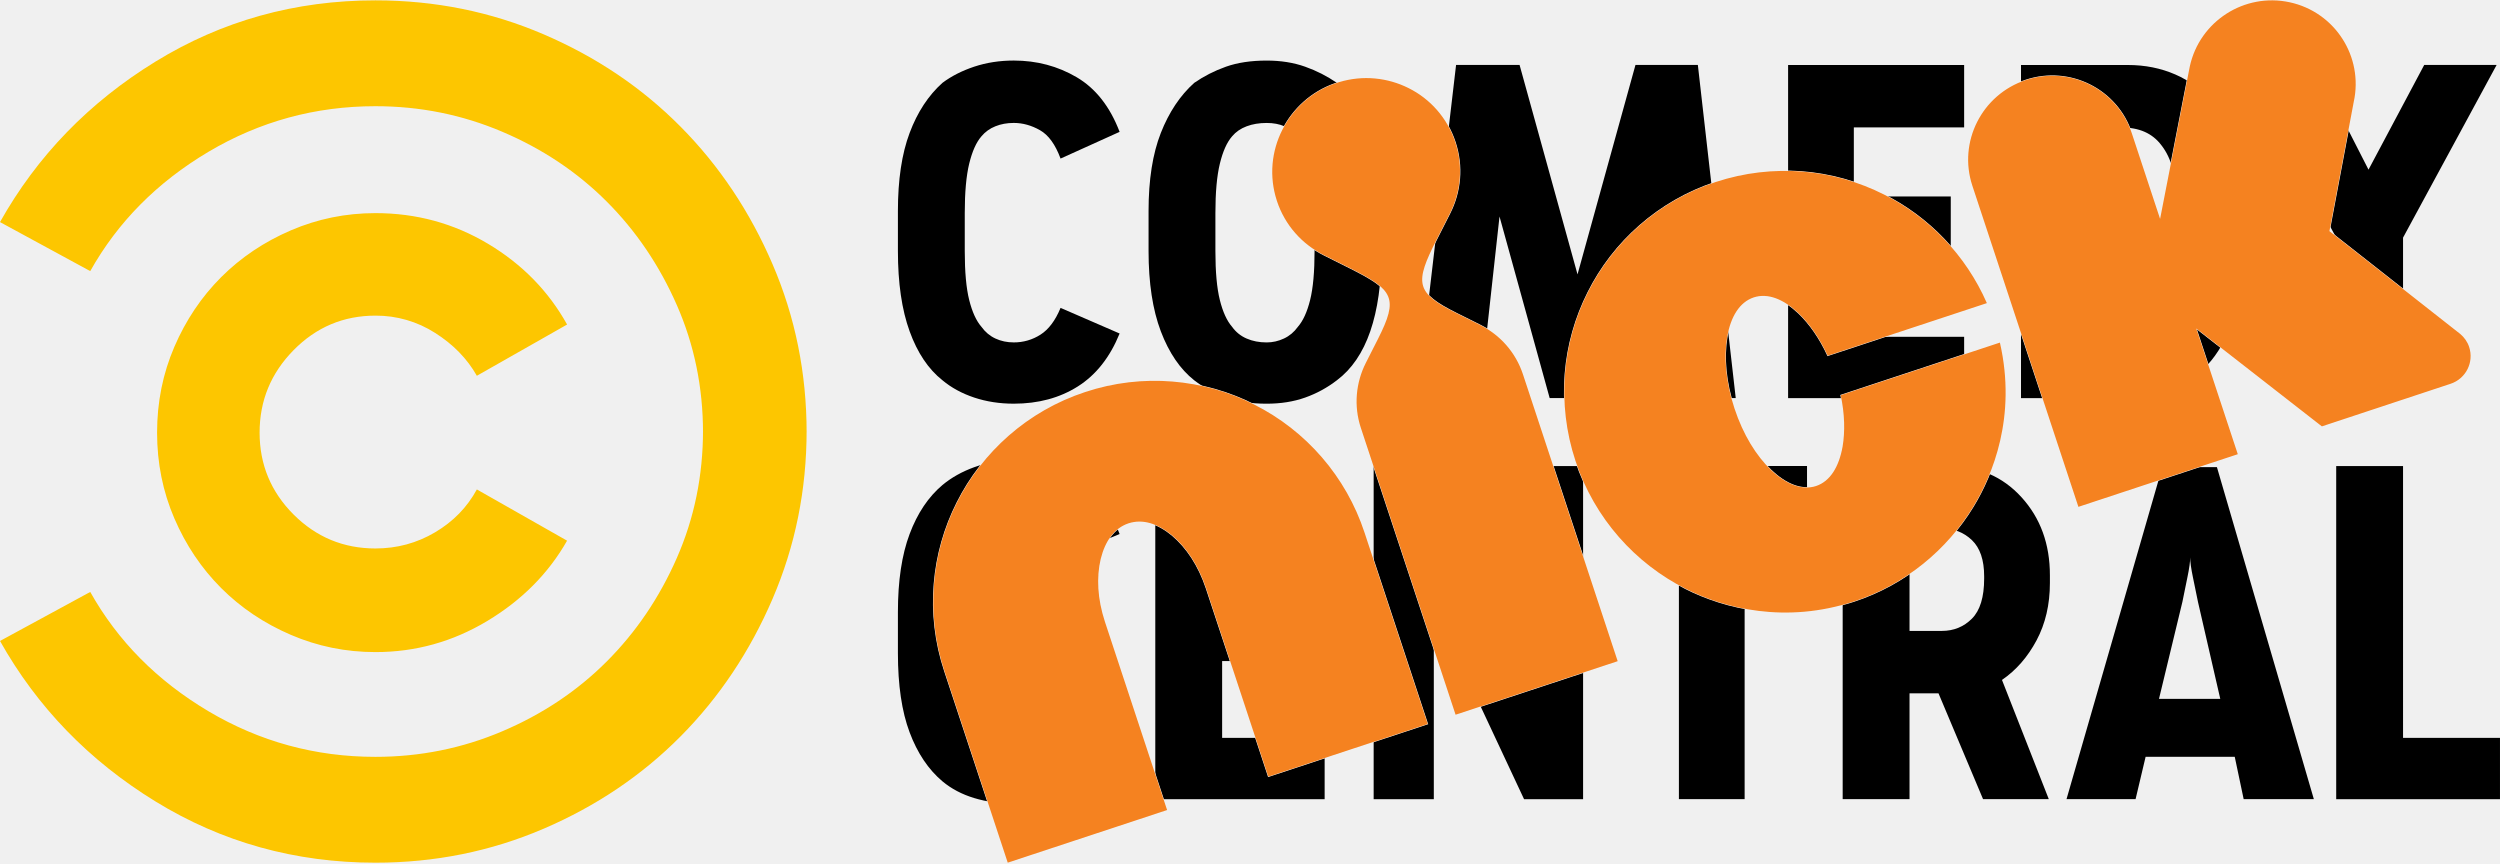
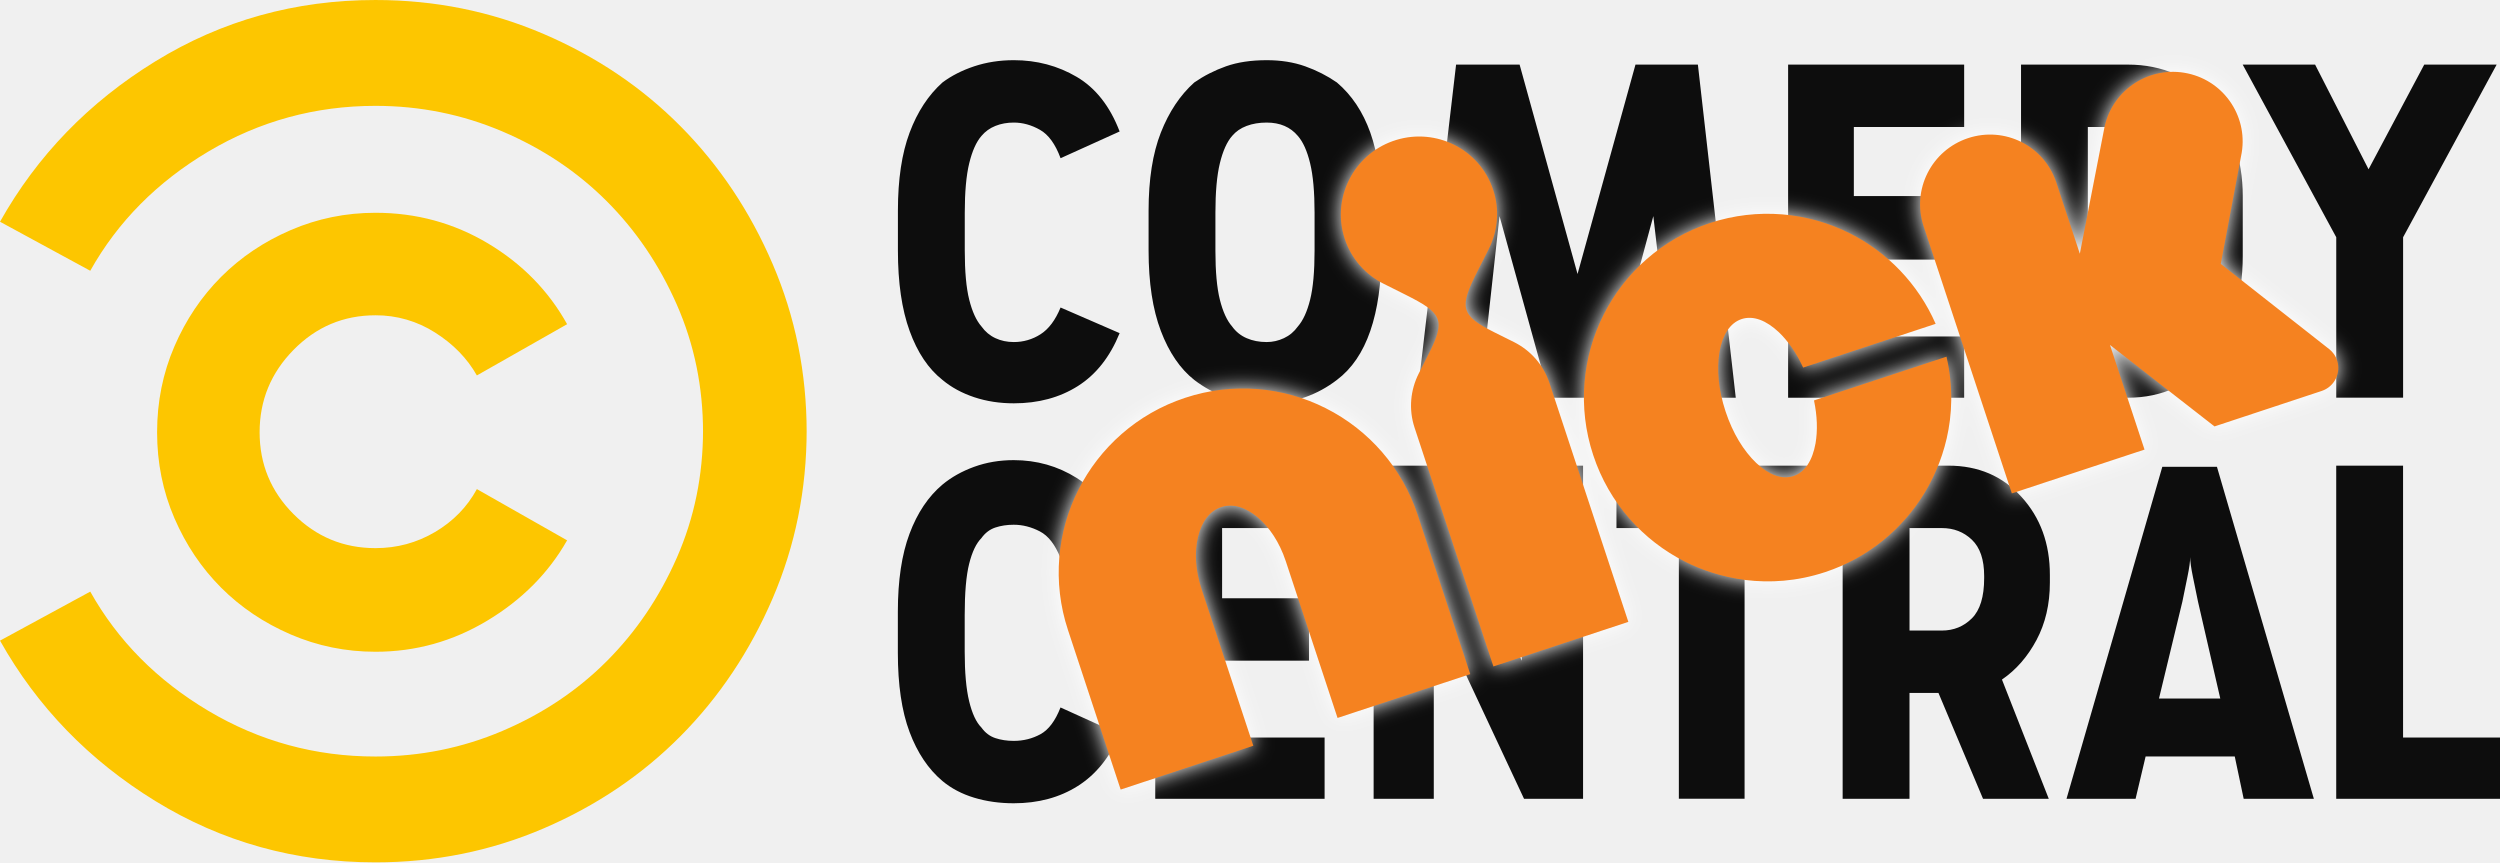
- <svg xmlns="http://www.w3.org/2000/svg" width="800" height="276.2" version="1.1">
-   <g transform="matrix(1.1291 0 0 1.1291 -.0045164 .0012031)" fill-rule="evenodd">
-     <path d="m135.15 138.71c-2.738 5.051-6.685 9.102-11.841 12.155-5.162 3.052-10.793 4.576-16.898 4.576-9.047 0-16.787-3.207-23.207-9.627s-9.627-14.16-9.627-23.207c0-9.053 3.207-16.842 9.627-23.367s14.16-9.787 23.207-9.787a31.01 31.01 0 0 1 16.898 4.891c5.156 3.262 9.103 7.314 11.841 12.155l25.575-14.524c-5.267-9.473-12.736-17.101-22.418-22.892-9.689-5.784-20.314-8.683-31.898-8.683-8.418 0-16.417 1.634-23.997 4.896s-14.153 7.684-19.735 13.26c-5.575 5.581-9.997 12.155-13.259 19.735s-4.897 15.683-4.897 24.317c0 8.627 1.634 16.731 4.897 24.311s7.684 14.153 13.259 19.735c5.581 5.581 12.155 9.996 19.735 13.259s15.578 4.897 23.997 4.897c11.372 0 21.948-2.948 31.734-8.844 9.787-5.889 17.311-13.469 22.578-22.732zm93.46-16.73c0 16.842-3.213 32.736-9.633 47.684-6.42 14.942-15.103 27.943-26.05 38.993s-23.891 19.784-38.833 26.205c-14.949 6.419-30.841 9.632-47.683 9.632-22.732 0-43.522-5.791-62.361-17.366s-33.517-26.735-44.046-45.471l25.575-13.895c7.789 13.895 18.945 25.156 33.47 33.791 14.53 8.628 30.318 12.945 47.363 12.945 12.63 0 24.632-2.424 35.996-7.265s21.209-11.415 29.522-19.734c8.319-8.314 14.949-18.1 19.895-29.362s7.419-23.311 7.419-36.156v0.635c0-12.846-2.473-24.897-7.419-36.156s-11.576-21.048-19.895-29.362c-8.314-8.319-18.156-14.894-29.522-19.735s-23.367-7.265-35.996-7.265c-17.046 0-32.833 4.317-47.363 12.945-14.523 8.634-25.68 19.895-33.47 33.79l-25.575-13.894c10.527-18.736 25.205-33.894 44.046-45.471s39.63-17.367 62.361-17.367c16.842 0 32.736 3.213 47.683 9.633s27.888 15.153 38.833 26.204 19.63 24.051 26.05 38.993c6.42 14.949 9.633 30.842 9.633 47.683z" fill="#fdc600" />
-     <path d="m612.83 132.39-27.153 94.091h19.575l2.843-11.994h25.261l2.528 11.994h19.889l-27.468-94.091zm7.894 25.575c0 1.264 0.265 3.158 0.789 5.687l1.425 6.944 6.315 27.467h-17.366l6.629-27.467 1.418-6.944c0.531-2.529 0.791-4.422 0.791-5.687zm-98.484-25.885v94.405h18.945v-29.997h8.208l12.63 29.997h18.631l-13.266-33.784c4.003-2.738 7.265-6.475 9.794-11.211 2.522-4.736 3.787-10.158 3.787-16.257v-2.214c0-8.837-2.683-16.207-8.054-22.102-5.365-5.896-12.259-8.838-20.677-8.838zm18.945 17.681h9.158c3.367 0 6.21 1.105 8.523 3.312 2.313 2.214 3.471 5.63 3.471 10.261v0.636c0 5.26-1.159 9.053-3.471 11.366s-5.156 3.471-8.523 3.471h-9.158zm31.595-131.34v94.405h30.311c4.841 0 9.312-0.944 13.418-2.837 4.108-1.9 7.525-4.526 10.262-7.893 2.738-3.373 4.897-7.635 6.476-12.79s2.367-10.682 2.367-16.577v-17.052c0-5.26-0.789-10.205-2.367-14.837s-3.737-8.635-6.476-12.002-6.155-5.944-10.262-7.733-8.578-2.684-13.418-2.684zm18.945 17.681h9.158c2.732 0 5.05 0.42 6.944 1.265 1.893 0.839 3.471 2.103 4.736 3.787 1.474 1.893 2.529 4.107 3.158 6.629 0.629 2.529 0.95 5.372 0.95 8.529v15.152c0 4.002-0.32 7.524-0.95 10.576s-1.684 5.631-3.158 7.74c-1.264 1.683-2.843 3.053-4.736 4.101-1.894 1.055-4.212 1.578-6.944 1.578h-9.158zm-232.74-18.937c-4.415 0-8.257 0.579-11.519 1.732-3.262 1.159-6.265 2.689-9.003 4.583-3.996 3.577-7.153 8.313-9.472 14.208-2.313 5.895-3.472 13.259-3.472 22.102v11.366c0 9.053 1.16 16.633 3.472 22.732 2.319 6.106 5.476 10.737 9.472 13.894a32.48 32.48 0 0 0 9.003 4.897c3.263 1.159 7.104 1.733 11.519 1.733 4.003 0 7.635-0.574 10.897-1.733a32.46 32.46 0 0 0 9-4.897c4.212-3.157 7.369-7.788 9.472-13.894 2.103-6.099 3.157-13.575 3.157-22.418v-11.68c0-8.843-1.054-16.207-3.157-22.102s-5.26-10.631-9.472-14.208c-2.738-1.893-5.737-3.424-9-4.583s-6.894-1.732-10.897-1.732zm0 17.681c1.9 0 3.584 0.314 5.058 0.949 1.473 0.629 2.732 1.579 3.787 2.837 1.474 1.684 2.633 4.268 3.471 7.74 0.845 3.472 1.265 8.152 1.265 14.048v10.737c0 5.896-0.42 10.528-1.265 13.895-0.838 3.367-1.997 5.895-3.471 7.578-1.055 1.474-2.368 2.579-3.947 3.313-1.579 0.74-3.214 1.103-4.897 1.103-2.103 0-3.996-0.364-5.679-1.103a9.74 9.74 0 0 1-4.108-3.312c-1.474-1.683-2.628-4.212-3.472-7.578s-1.264-7.999-1.264-13.895v-10.738c0-5.895 0.419-10.575 1.264-14.048s1.999-6.056 3.472-7.74c1.055-1.258 2.424-2.207 4.108-2.836 1.683-0.635 3.576-0.949 5.679-0.949zm322.07 97.242h-18.944v94.405h46.417v-17.366h-27.472zm-205.23 94.391h18.627v-76.722h17.683v-17.683h-53.993v17.683h17.683zm-44.521-94.391v55.262l-25.576-55.262h-16.414v94.405h17.049v-54.62l25.576 54.62h16.731v-94.405zm-84.933 55.262h24.632v-17.69h-24.632v-19.889h29.051v-17.683h-47.996v94.405h47.996v-17.366h-29.051zm-68.211-34.736c1.055-1.473 2.368-2.473 3.947-3.003 1.579-0.524 3.317-0.789 5.211-0.789 2.529 0 5.002 0.635 7.419 1.893 2.424 1.264 4.366 3.792 5.841 7.579l16.737-6.944c-2.738-7.16-6.79-12.42-12.155-15.788-5.371-3.367-11.316-5.05-17.841-5.05-4.002 0-7.733 0.629-11.211 1.893-3.472 1.264-6.469 2.948-8.997 5.051-3.996 3.367-7.104 7.999-9.312 13.894-2.214 5.896-3.317 13.259-3.317 22.103v11.68c0 9.053 1.104 16.527 3.317 22.417 2.208 5.896 5.316 10.527 9.313 13.894 2.528 2.109 5.526 3.687 8.997 4.736 3.478 1.055 7.209 1.578 11.211 1.578 6.944 0 13-1.628 18.156-4.89s9.103-8.159 11.841-14.683l-16.737-7.579c-1.474 3.787-3.367 6.315-5.68 7.579-2.319 1.264-4.841 1.893-7.579 1.893-1.893 0-3.632-0.265-5.211-0.789s-2.892-1.523-3.947-2.998c-1.474-1.473-2.627-3.946-3.472-7.425-0.845-3.472-1.264-8.153-1.264-14.048v-10.422c0-6.315 0.419-11.156 1.264-14.523s1.998-5.785 3.472-7.259zm213.77-39.795-10.734-94.408h-17.683l-16.421 59.352-16.421-59.352h-18l-11.051 94.408h17.69l5.673-51.467 14.216 51.467h15.47l13.898-51.467 5.998 51.467zm33.47-39.143h27.472v-17.999h-27.472v-19.575h31.264v-17.681h-49.891v94.406h49.891v-17.366h-31.264zm110.19-55.269 26.521 48.941v45.464h18.944v-45.464l26.521-48.941h-20.523l-15.787 29.676-15.153-29.676z" />
-     <path d="m278.16 38.627c1.055-1.258 2.368-2.208 3.947-2.837 1.579-0.635 3.317-0.95 5.211-0.95 2.529 0 5.002 0.685 7.419 2.053 2.424 1.369 4.366 4.052 5.841 8.048l16.737-7.573c-2.738-7.16-6.79-12.315-12.155-15.473-5.371-3.157-11.316-4.736-17.841-4.736-4.002 0-7.733 0.58-11.211 1.733-3.472 1.159-6.469 2.689-8.997 4.582-3.996 3.577-7.104 8.313-9.312 14.209-2.214 5.895-3.317 13.259-3.317 22.103v11.366c0 9.053 1.104 16.632 3.317 22.731 2.208 6.106 5.316 10.737 9.313 13.894 2.528 2.109 5.526 3.737 8.997 4.897 3.478 1.159 7.209 1.733 11.211 1.733 6.944 0 13-1.628 18.156-4.89s9.103-8.263 11.841-14.998l-16.737-7.265c-1.474 3.577-3.367 6.106-5.68 7.579a13.84 13.84 0 0 1-7.579 2.208c-1.893 0-3.632-0.364-5.211-1.104-1.579-0.734-2.892-1.838-3.947-3.312-1.474-1.683-2.627-4.212-3.472-7.579s-1.264-7.998-1.264-13.894v-10.737c0-5.895 0.419-10.576 1.264-14.048s1.998-6.056 3.472-7.74z" />
-   </g>
-   <g transform="matrix(.51645 -.17055 .17055 .51645 321.51 -55.026)">
-     <path d="m137.12 203.44c-14.733 0.371-28.05 6.486-37.777 16.166-10.043 9.945-16.275 23.728-16.275 38.988 0 15.224 6.228 29.006 16.275 38.992l12.191 12.125c10.175 10.139 15.577 16.53 16.055 22.701 0.239 3.086-0.739 6.141-2.992 9.643s-5.785 7.437-10.619 12.244l-11.1 11.033c-9.123 9.121-14.785 21.647-14.785 35.52v177.92h100.87v-177.92c0-13.872-5.615-26.402-14.74-35.52l-11.1-10.996c-4.835-4.808-8.366-8.746-10.619-12.252s-3.231-6.568-2.992-9.658c0.478-6.181 5.882-12.581 16.057-22.721l12.197-12.119c10.044-9.986 16.236-23.769 16.236-38.992 0-15.26-6.187-29.043-16.236-38.988-9.728-9.673-23.042-15.791-37.775-16.166h-2.861zm-196.22 126.28c-35.84-0.042-68.723 14.639-92.164 38.139-23.488 23.368-38.186 56.202-38.145 92.031v118.91h99.162v-116.91c0.044-14.187 3.42-26.286 9.172-35.672l2e-3 -2e-3c5.797-9.238 13.24-14.688 21.967-14.725 8.728 0.036 16.177 5.486 21.975 14.725 5.747 9.387 9.127 21.486 9.174 35.674v116.91h99.203v-118.91c0-35.828-14.699-68.663-38.188-92.031-23.443-23.499-56.318-38.186-92.158-38.139zm390.99-1c-35.738 0-68.569 14.63-91.906 38.125-23.463 23.4-38.123 56.231-38.078 92.006-0.044 35.775 14.615 68.606 38.078 92.008 18.002 18.028 49.318 38.127 91.906 38.127 31.964 0 61.59-11.77 84.23-31.043 16.486-14.029 40.947-42.171 45.148-86.846l0.022-0.227h-99.057l-0.019 0.184c-1.247 11.205-4.186 20.979-8.42 29.021v-4e-3c-5.787 10.664-13.256 16.972-21.902 17.014-8.689-0.044-16.167-6.348-21.949-17.012v-2e-3c-5.694-10.805-9.109-24.812-9.109-41.217s3.415-30.365 9.109-41.215v-2e-3c5.782-10.668 13.255-16.971 21.947-17.012 8.648 0.043 16.117 6.344 21.904 17.014 4.234 8.037 7.173 17.811 8.42 29.01l0.019 0.184h99.055l-0.019-0.227c-2.902-30.961-16.743-59.05-37.471-79.762a129.85 129.85 0 0 0-91.908-38.125zm325.76-1.26c-15.897 0.977-31.04 9.553-39.73 24.277l-2e-3 2e-3 -44.328 78.994v-52.352c0-27.292-22.198-49.42-49.576-49.42s-49.607 22.129-49.607 49.42v199.16h99.186v-77.424l51.785 77.387 79.863-0.045c9.613-9e-3 17.39-7.769 17.391-17.357v-2e-3c0-3.325-1.009-6.433-2.635-9.059l-2e-3 -4e-3 -54.025-81.439 37.402-67.664c13.907-23.512 6.057-53.851-17.523-67.711a49.5 49.5 0 0 0-28.197-6.762z" dominant-baseline="auto" fill="#f2f2f2" />
-     <path d="m177.61 297.44c10.007-9.949 16.174-23.678 16.174-38.845 0-15.204-6.163-28.933-16.174-38.841-9.692-9.637-22.956-15.731-37.635-16.105h-2.854c-14.679 0.37-27.946 6.461-37.637 16.105-10.005 9.908-16.213 23.637-16.213 38.841 0 15.167 6.203 28.896 16.213 38.845l12.191 12.125c20.359 20.288 21.8 25.639 2.445 44.883l-11.1 11.033c-9.086 9.084-14.724 21.556-14.724 35.372v177.71h100.45v-177.71c0-13.816-5.591-26.292-14.679-35.372l-11.101-10.995c-19.358-19.25-17.912-24.638 2.446-44.926zm-236.71 32.49c-35.783-0.042-68.614 14.616-92.017 38.078-23.45 23.33-38.125 56.113-38.084 91.885v118.7h98.747v-116.7c0.044-14.222 3.428-26.359 9.204-35.783 5.821-9.277 13.332-14.787 22.146-14.823 8.815 0.036 16.329 5.546 22.15 14.823 5.77 9.424 9.157 21.562 9.204 35.783v116.7h98.788v-118.7a129.74 129.74 0 0 0-38.125-91.885c-23.405-23.462-56.229-38.125-92.013-38.078zm413.08 170.24c-5.807 10.701-13.339 17.081-22.087 17.122-8.789-0.045-16.329-6.421-22.131-17.122-5.713-10.84-9.133-24.883-9.133-41.317s3.42-30.428 9.133-41.313c5.802-10.706 13.338-17.082 22.131-17.122 8.748 0.044 16.28 6.416 22.087 17.122 4.248 8.064 7.193 17.863 8.443 29.085h98.641c-2.897-30.912-16.716-58.956-37.41-79.634-23.345-23.452-56.12-38.064-91.761-38.064-35.681 0-68.461 14.608-91.76 38.064-23.425 23.362-38.062 56.14-38.017 91.858-0.044 35.718 14.592 68.498 38.017 91.862 17.971 17.997 49.237 38.065 91.76 38.065 31.913 0 61.491-11.751 84.095-30.993 16.459-14.006 40.881-42.099 45.076-86.707h-98.641c-1.249 11.227-4.195 21.025-8.443 29.094zm368.44 59.93c0-3.284-0.996-6.356-2.604-8.952l-54.094-81.543 37.463-67.773c13.855-23.416 6.039-53.628-17.447-67.432-23.499-13.808-53.797-6.02-67.644 17.442l-44.715 79.686v-53.147c0-27.179-22.103-49.212-49.369-49.212s-49.401 22.034-49.401 49.212v198.95h98.771v-77.9l52.104 77.864 79.752-0.045c9.502-9e-3 17.184-7.675 17.184-17.152z" dominant-baseline="auto" fill="#f58220" />
-   </g>
+ <svg xmlns="http://www.w3.org/2000/svg" width="800" height="275.95" version="1.1">
+   <defs>
+     <filter id="filter1143" x="-.019" y="-.033" width="1.038" height="1.067" color-interpolation-filters="sRGB">
+       <feGaussianBlur stdDeviation="3.196" />
+     </filter>
+   </defs>
+   <path d="m152.6 156.51c-3.092 5.703-7.548 10.277-13.37 13.725-5.829 3.446-12.187 5.167-19.08 5.167-10.215 0-18.955-3.621-26.204-10.87-7.249-7.249-10.87-15.989-10.87-26.204 0-10.222 3.621-19.017 10.87-26.384 7.249-7.368 15.989-11.051 26.204-11.051a35.014 35.014 0 0 1 19.08 5.523c5.822 3.683 10.278 8.258 13.37 13.725l28.878-16.4c-5.947-10.696-14.381-19.309-25.313-25.848-10.94-6.531-22.937-9.804-36.017-9.804-9.505 0-18.537 1.845-27.096 5.528-8.559 3.683-15.981 8.676-22.283 14.972-6.295 6.302-11.288 13.725-14.971 22.283-3.683 8.559-5.529 17.708-5.529 27.457 0 9.741 1.845 18.892 5.529 27.45 3.684 8.559 8.676 15.981 14.971 22.283 6.302 6.302 13.725 11.287 22.283 14.971 8.559 3.684 17.59 5.529 27.096 5.529 12.841 0 24.782-3.329 35.832-9.986 11.051-6.649 19.546-15.208 25.494-25.667zm105.53-18.89c0 19.017-3.628 36.963-10.877 53.842-7.249 16.872-17.053 31.551-29.414 44.028s-26.976 22.339-43.848 29.589c-16.879 7.248-34.824 10.876-53.84 10.876-25.667 0-49.142-6.539-70.414-19.609-21.272-13.07-37.845-30.187-49.734-51.343l28.878-15.689c8.795 15.689 21.391 28.404 37.792 38.155 16.406 9.742 34.233 14.617 53.479 14.617 14.261 0 27.813-2.737 40.644-8.203 12.831-5.466 23.948-12.889 33.334-22.282 9.393-9.388 16.879-20.437 22.464-33.154 5.585-12.716 8.377-26.321 8.377-40.825v0.717c0-14.505-2.792-28.112-8.377-40.825-5.585-12.713-13.071-23.766-22.464-33.154-9.388-9.393-20.501-16.817-33.334-22.283-12.834-5.466-26.384-8.203-40.644-8.203-19.247 0-37.073 4.875-53.479 14.617-16.398 9.749-28.996 22.464-37.792 38.153l-28.878-15.688c11.886-21.155 28.46-38.271 49.734-51.343 21.274-13.072 44.748-19.61 70.414-19.61 19.017 0 36.963 3.628 53.84 10.877 16.877 7.249 31.489 17.11 43.848 29.588 12.358 12.478 22.165 27.157 29.414 44.028 7.249 16.879 10.877 34.825 10.877 53.84z" fill="#fdc600" />
+   <path d="m324.41 19.257c-4.519 0-8.732 0.656-12.659 1.958-3.92 1.309-7.303 3.036-10.158 5.174-4.512 4.039-8.022 9.386-10.515 16.044-2.5 6.656-3.745 14.97-3.745 24.956v12.835c0 10.222 1.246 18.779 3.745 25.665 2.493 6.894 6.002 12.125 10.515 15.689 2.854 2.381 6.241 4.219 10.16 5.529 3.927 1.309 8.14 1.956 12.659 1.956 7.841 0 14.679-1.837 20.501-5.52s10.277-9.33 13.369-16.935l-18.897-8.204c-1.664 4.039-3.801 6.894-6.413 8.557a15.627 15.627 0 0 1-8.559 2.494c-2.137 0-4.101-0.41-5.884-1.246-1.783-0.829-3.266-2.076-4.457-3.74-1.664-1.9-2.965-4.755-3.919-8.557s-1.427-9.031-1.427-15.689v-12.125c0-6.656 0.473-11.941 1.427-15.861 0.954-3.92 2.255-6.838 3.919-8.74h-2e-3c1.191-1.42 2.674-2.494 4.457-3.204 1.783-0.717 3.745-1.072 5.884-1.072 2.856 0 5.647 0.773 8.376 2.318 2.737 1.546 4.931 4.576 6.596 9.088l18.897-8.552c-3.092-8.085-7.666-13.905-13.723-17.471-6.065-3.565-12.778-5.348-20.146-5.348zm80.927 0.002c-4.985 0-9.324 0.654-13.008 1.956-3.683 1.309-7.073 3.037-10.164 5.176-4.512 4.039-8.077 9.385-10.696 16.042-2.612 6.656-3.921 14.971-3.921 24.956v12.835c0 10.222 1.31 18.781 3.921 25.667 2.619 6.894 6.184 12.122 10.696 15.687a36.674 36.674 0 0 0 10.164 5.531c3.684 1.309 8.022 1.956 13.008 1.956 4.52 0 8.62-0.647 12.303-1.956a36.652 36.652 0 0 0 10.162-5.531c4.756-3.565 8.321-8.792 10.696-15.687 2.375-6.887 3.564-15.328 3.564-25.313v-13.191c0-9.985-1.189-18.3-3.564-24.956s-5.94-12.003-10.696-16.042c-3.092-2.137-6.478-3.867-10.162-5.176-3.684-1.309-7.784-1.956-12.303-1.956zm312.32 1.403 29.943 55.261v51.336h21.391v-51.336l29.945-55.261h-23.171l-17.826 33.508-17.111-33.508zm-251.71 0.004-12.478 106.6h19.973l6.407-58.113 16.051 58.113h17.469l15.693-58.113 6.773 58.113h19.607l-12.12-106.6h-19.968l-18.54 67.017-18.543-67.017zm106.25 0.013v106.59h56.334v-19.607h-35.301v-24.598h31.021v-20.322h-31.021v-22.104h35.301v-19.963zm74.532 0v106.59h34.226c5.466 0 10.514-1.067 15.151-3.204 4.638-2.145 8.496-5.11 11.587-8.912 3.092-3.809 5.528-8.62 7.311-14.44 1.783-5.821 2.673-12.063 2.673-18.719v-19.253c0-5.939-0.891-11.524-2.673-16.754-1.782-5.23-4.218-9.75-7.311-13.552-3.093-3.802-6.949-6.711-11.587-8.731-4.637-2.02-9.686-3.03-15.151-3.03zm-241.4 18.545c2.145 0 4.048 0.355 5.712 1.072 1.663 0.71 3.085 1.784 4.276 3.204 1.664 1.901 2.973 4.817 3.919 8.738 0.954 3.92 1.427 9.206 1.427 15.863v12.122c0 6.657-0.473 11.889-1.427 15.69-0.946 3.802-2.255 6.656-3.919 8.557-1.191 1.664-2.674 2.912-4.457 3.74-1.783 0.836-3.631 1.246-5.531 1.246-2.375 0-4.511-0.412-6.411-1.246a10.998 10.998 0 0 1-4.64-3.74c-1.664-1.9-2.966-4.756-3.919-8.557s-1.427-9.031-1.427-15.689v-12.125c0-6.656 0.473-11.942 1.427-15.863s2.256-6.836 3.919-8.738c1.191-1.42 2.739-2.492 4.64-3.202 1.9-0.717 4.036-1.072 6.411-1.072zm262.78 1.418h10.341c3.085 0 5.701 0.475 7.84 1.429 2.137 0.947 3.92 2.375 5.348 4.276 1.664 2.137 2.856 4.637 3.566 7.485 0.71 2.856 1.074 6.066 1.074 9.631v17.109c0 4.519-0.363 8.494-1.074 11.939-0.711 3.446-1.902 6.358-3.566 8.74-1.427 1.9-3.211 3.448-5.348 4.631-2.139 1.191-4.755 1.782-7.84 1.782h-10.341zm-343.72 106.6c-4.519 0-8.732 0.71-12.659 2.137-3.92 1.427-7.303 3.329-10.158 5.703-4.512 3.802-8.022 9.033-10.515 15.689-2.5 6.657-3.745 14.972-3.745 24.957v13.188c0 10.222 1.246 18.662 3.745 25.313 2.493 6.657 6.002 11.885 10.515 15.687 2.854 2.381 6.241 4.163 10.16 5.348 3.927 1.191 8.14 1.782 12.659 1.782 7.841 0 14.679-1.839 20.501-5.522s10.277-9.211 13.369-16.578l-18.897-8.559c-1.664 4.276-3.801 7.132-6.413 8.559-2.619 1.427-5.467 2.137-8.559 2.137-2.137 0-4.101-0.299-5.884-0.891-1.783-0.592-3.266-1.72-4.457-3.385-1.664-1.663-2.965-4.457-3.919-8.385-0.954-3.92-1.427-9.205-1.427-15.861v-11.768c0-7.13 0.473-12.597 1.427-16.398 0.954-3.802 2.255-6.533 3.919-8.197h-2e-3c1.191-1.663 2.674-2.791 4.457-3.39 1.783-0.592 3.745-0.891 5.884-0.891 2.856 0 5.647 0.717 8.376 2.137 2.737 1.427 4.931 4.281 6.596 8.557l18.897-7.84c-3.092-8.085-7.666-14.023-13.723-17.826-6.065-3.802-12.778-5.703-20.146-5.703zm192.88 1.764v19.968h19.965v86.628h21.032v-86.628h19.968v-19.968zm106.25 9e-3 -33.872 2e-3v106.59h21.391v-33.869h9.267l14.262 33.869h21.037l-14.979-38.146c4.52-3.092 8.202-7.311 11.058-12.659 2.848-5.348 4.276-11.471 4.276-18.357v-2.499c0-9.978-3.03-18.3-9.095-24.956-6.058-6.657-13.841-9.981-23.346-9.981zm-253.84 7e-3v106.59h54.194v-19.609h-32.802v-24.589h27.814v-19.973h-27.814v-22.457h32.802v-19.968zm69.881 0v106.59h19.251v-61.672l28.879 61.672h18.89v-106.59h-19.607v62.398l-28.879-62.398zm308.03 0v106.59h52.41v-19.607h-31.018l-2e-3 -86.987zm-55.647 0.346-30.658 106.24h22.102l3.211-13.543h28.522l2.856 13.543h22.457l-31.016-106.24zm-80.896 19.614h10.341c3.802 0 7.01 1.246 9.622 3.738 2.612 2.5 3.921 6.358 3.921 11.587v0.719c0 5.939-1.311 10.221-3.921 12.833-2.611 2.612-5.82 3.919-9.622 3.919h-10.341zm89.81 9.262c0 1.427 0.299 3.566 0.891 6.422l1.608 7.84 7.132 31.014h-19.61l7.485-31.014 1.601-7.84c0.6-2.856 0.893-4.994 0.893-6.422z" fill="#0d0d0d" />
+   <path d="m476.38 79.733c2.889-5.697 3.591-12.475 1.438-18.994-2.158-6.536-6.756-11.562-12.467-14.401-5.534-2.767-12.101-3.503-18.465-1.58l-1.227 0.405c-6.258 2.243-11.096 6.745-13.893 12.266-2.894 5.679-3.614 12.462-1.456 18.998 2.153 6.52 6.769 11.541 12.484 14.396l6.962 3.482c11.632 5.831 13.011 7.927 7.423 18.947l-3.205 6.319c-2.616 5.195-3.269 11.357-1.308 17.296l25.227 76.393 43.18-14.26-25.227-76.393c-1.961-5.939-6.136-10.508-11.331-13.122l-6.333-3.151c-11.054-5.527-11.197-8.048-5.326-19.659zm-97.142 47.569c-15.388 5.062-27.42 16.024-34.15 29.431-6.769 13.358-8.423 29.534-3.327 44.904l16.85 51.026 42.449-14.018-16.567-50.166c-2-6.12-2.268-11.818-1.123-16.689 1.185-4.814 3.632-8.249 7.416-9.516 3.795-1.236 7.807 0.066 11.626 3.228 3.818 3.232 6.997 7.969 9.036 14.076l16.567 50.166 42.466-14.024-16.85-51.026a58.734 58.734 0 0 0-29.433-34.086c-13.392-6.763-29.583-8.407-44.959-3.307zm201.74 14.541c-0.977 5.424-3.309 9.236-7.064 10.496-3.784 1.228-7.931-0.442-11.944-4.219-3.995-3.849-7.458-9.4-9.791-16.464-2.333-7.064-2.849-13.565-1.939-19.055 0.974-5.426 3.309-9.236 7.083-10.502 3.767-1.223 7.909 0.447 11.925 4.225 2.971 2.864 5.628 6.658 7.758 11.304l42.402-14.002c-5.634-12.877-15.555-22.97-27.386-28.922-13.364-6.767-29.528-8.396-44.849-3.336-15.338 5.065-27.356 15.999-34.041 29.389-6.753 13.368-8.392 29.536-3.302 44.884 5.051 15.361 15.996 27.374 29.383 34.092 10.28 5.185 26.57 9.373 44.848 3.337 13.719-4.53 24.765-13.781 31.75-25.261 5.087-8.357 11.597-23.9 7.068-43.671l-42.402 14.002c1.057 5.003 1.181 9.633 0.501 13.705zm166.89-26.541c-0.466-1.412-1.331-2.591-2.39-3.478l-34.829-27.374 6.483-34.452c2.632-12.033-5.017-23.911-17.072-26.51-12.061-2.6-23.981 5.049-26.602 17.101l-7.91 40.603-7.545-22.846c-3.858-11.683-16.488-18.018-28.208-14.147-11.72 3.871-18.108 16.484-14.25 28.167l28.243 85.523 42.459-14.022-11.058-33.487 33.452 26.075 34.277-11.341c4.083-1.353 6.297-5.739 4.952-9.812z" fill="#fff" filter="url(#filter1143)" />
+   <path d="m476.38 79.733c2.889-5.697 3.591-12.475 1.438-18.994-2.158-6.536-6.756-11.562-12.467-14.401-5.534-2.767-12.101-3.503-18.465-1.58l-1.227 0.405c-6.258 2.243-11.096 6.745-13.893 12.266-2.894 5.679-3.614 12.462-1.456 18.998 2.153 6.52 6.769 11.541 12.484 14.396l6.962 3.482c11.632 5.831 13.011 7.927 7.423 18.947l-3.205 6.319c-2.616 5.195-3.269 11.357-1.308 17.296l25.227 76.393 43.18-14.26-25.227-76.393c-1.961-5.939-6.136-10.508-11.331-13.122l-6.333-3.151c-11.054-5.527-11.197-8.048-5.326-19.659zm-97.142 47.569c-15.388 5.062-27.42 16.024-34.15 29.431-6.769 13.358-8.423 29.534-3.327 44.904l16.85 51.026 42.449-14.018-16.567-50.166c-2-6.12-2.268-11.818-1.123-16.689 1.185-4.814 3.632-8.249 7.416-9.516 3.795-1.236 7.807 0.066 11.626 3.228 3.818 3.232 6.997 7.969 9.036 14.076l16.567 50.166 42.466-14.024-16.85-51.026a58.734 58.734 0 0 0-29.433-34.086c-13.392-6.763-29.583-8.407-44.959-3.307zm201.74 14.541c-0.977 5.424-3.309 9.236-7.064 10.496-3.784 1.228-7.931-0.442-11.944-4.219-3.995-3.849-7.458-9.4-9.791-16.464-2.333-7.064-2.849-13.565-1.939-19.055 0.974-5.426 3.309-9.236 7.083-10.502 3.767-1.223 7.909 0.447 11.925 4.225 2.971 2.864 5.628 6.658 7.758 11.304l42.402-14.002c-5.634-12.877-15.555-22.97-27.386-28.922-13.364-6.767-29.528-8.396-44.849-3.336-15.338 5.065-27.356 15.999-34.041 29.389-6.753 13.368-8.392 29.536-3.302 44.884 5.051 15.361 15.996 27.374 29.383 34.092 10.28 5.185 26.57 9.373 44.848 3.337 13.719-4.53 24.765-13.781 31.75-25.261 5.087-8.357 11.597-23.9 7.068-43.671l-42.402 14.002c1.057 5.003 1.181 9.633 0.501 13.705zm166.89-26.541c-0.466-1.412-1.331-2.591-2.39-3.478l-34.829-27.374 6.483-34.452c2.632-12.033-5.017-23.911-17.072-26.51-12.061-2.6-23.981 5.049-26.602 17.101l-7.91 40.603-7.545-22.846c-3.858-11.683-16.488-18.018-28.208-14.147-11.72 3.871-18.108 16.484-14.25 28.167l28.243 85.523 42.459-14.022-11.058-33.487 33.452 26.075 34.277-11.341c4.083-1.353 6.297-5.739 4.952-9.812z" fill="#f58220" />
</svg>
